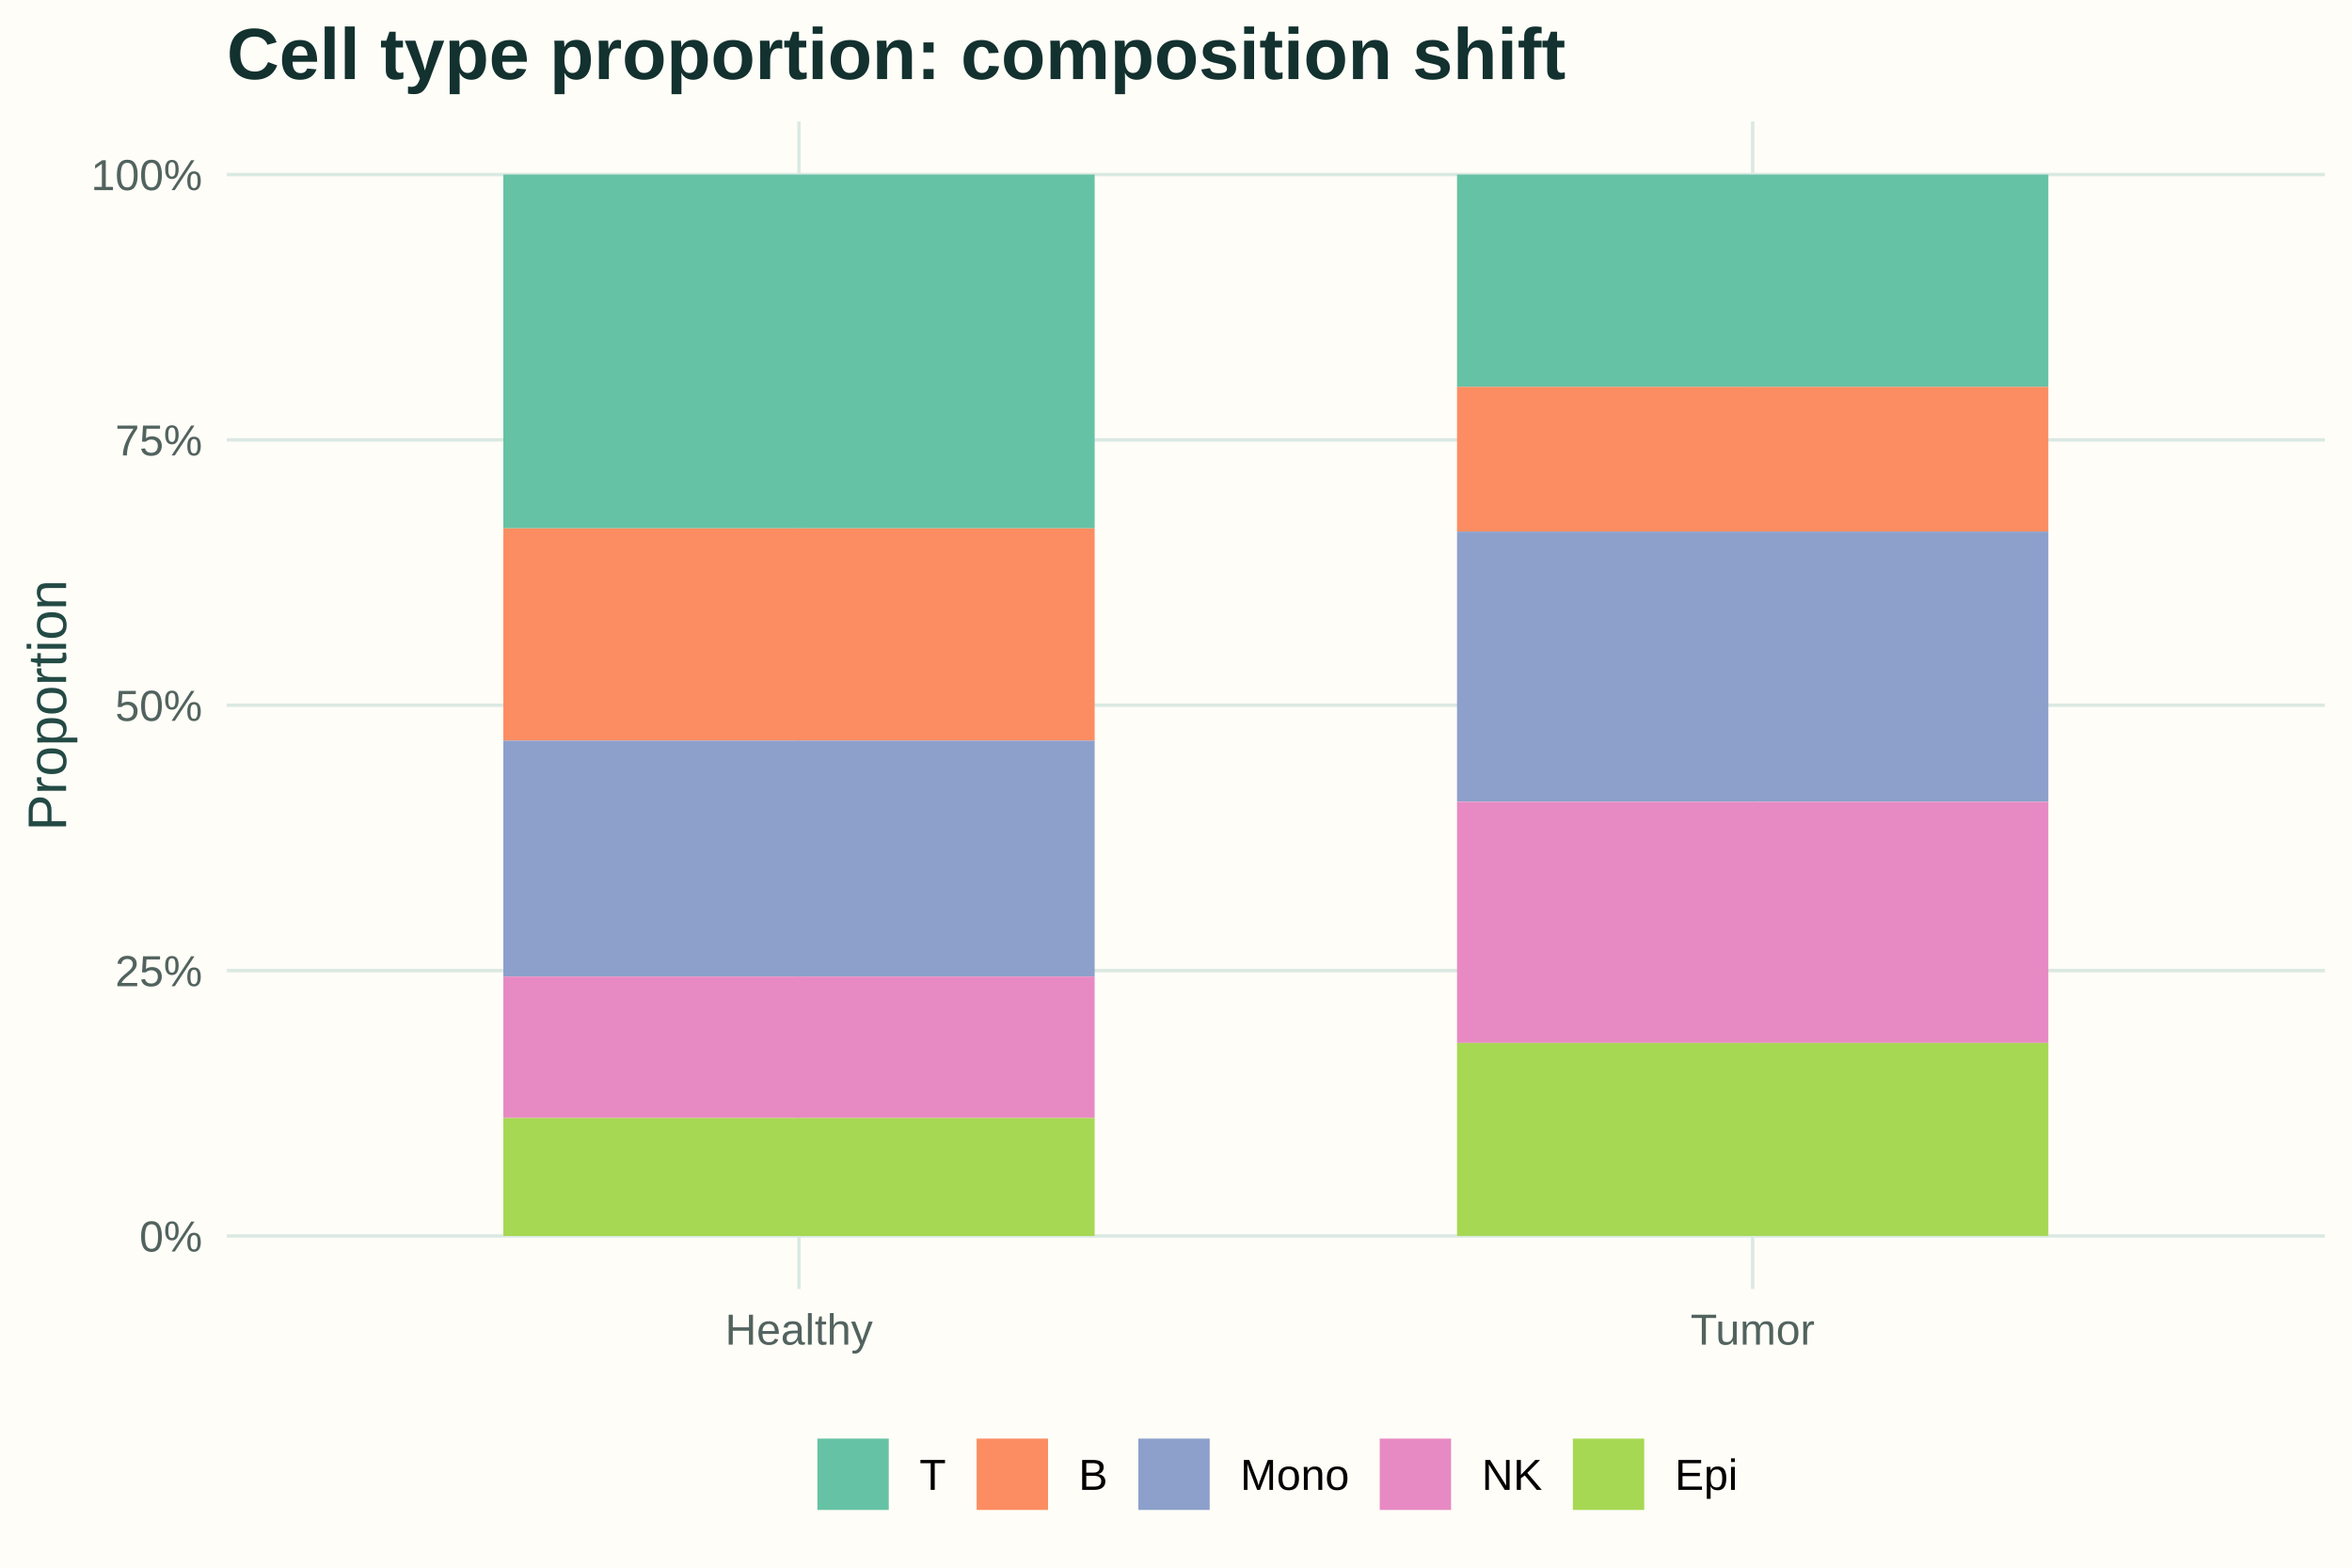
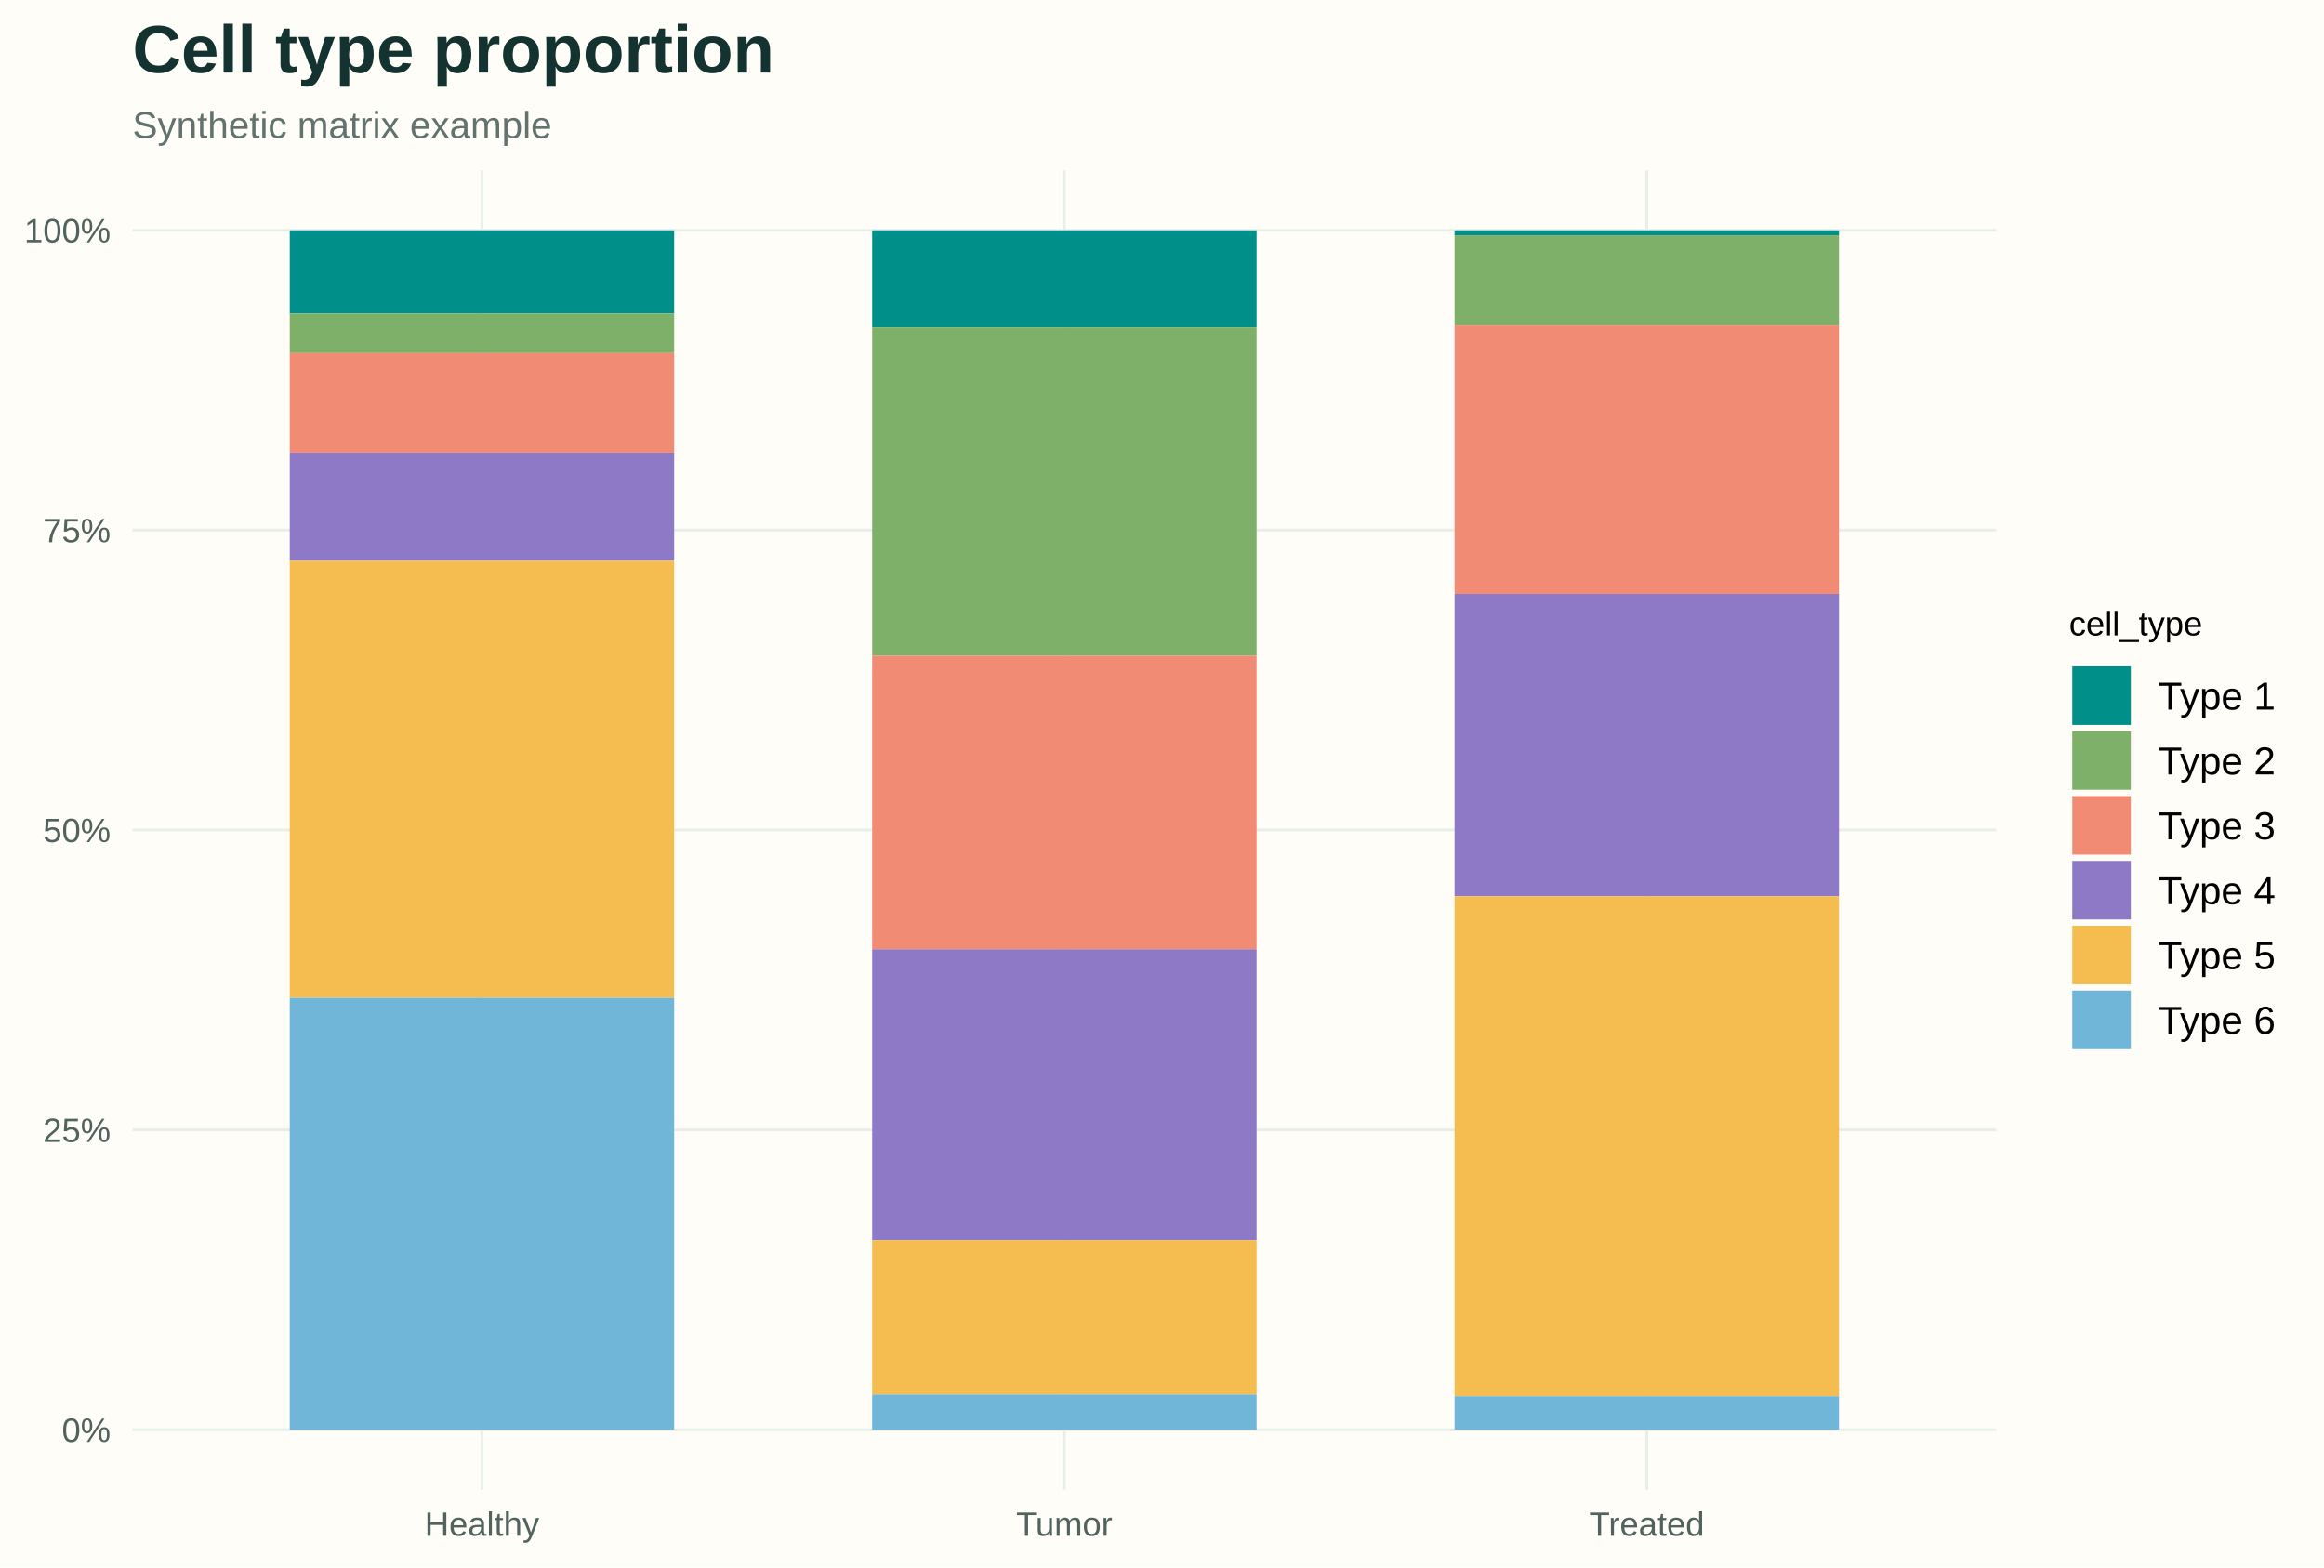
- <svg xmlns="http://www.w3.org/2000/svg" width="518.40pt" height="345.60pt" viewBox="0 0 518.40 345.60">
+ <svg xmlns="http://www.w3.org/2000/svg" width="619.20pt" height="417.60pt" viewBox="0 0 619.20 417.60">
  <g class="svglite">
    <defs>
      <style type="text/css">
    .svglite line, .svglite polyline, .svglite polygon, .svglite path, .svglite rect, .svglite circle {
      fill: none;
      stroke: #000000;
      stroke-linecap: round;
      stroke-linejoin: round;
      stroke-miterlimit: 10.00;
    }
    .svglite text {
      white-space: pre;
    }
    .svglite g.glyphgroup path {
      fill: inherit;
      stroke: none;
    }
  </style>
    </defs>
    <rect width="100%" height="100%" style="stroke: none; fill: #FFFDF7;" />
    <defs>
-       <clipPath id="cpMC4wMHw1MTguNDB8MC4wMHwzNDUuNjA=">
-         <rect x="0.00" y="0.00" width="518.40" height="345.60" />
+       <clipPath id="cpMC4wMHw2MTkuMjB8MC4wMHw0MTcuNjA=">
+         <rect x="0.00" y="0.00" width="619.20" height="417.60" />
      </clipPath>
    </defs>
-     <g clip-path="url(#cpMC4wMHw1MTguNDB8MC4wMHwzNDUuNjA=)">
-       <rect x="0.00" y="0.00" width="518.40" height="345.60" style="stroke-width: 1.16; stroke: none; fill: #FFFDF7;" />
+     <g clip-path="url(#cpMC4wMHw2MTkuMjB8MC4wMHw0MTcuNjA=)">
+       <rect x="0.00" y="-0" width="619.20" height="417.60" style="stroke-width: 1.26; stroke: none; fill: #FFFDF7;" />
    </g>
    <defs>
-       <clipPath id="cpNDkuOTh8NTEyLjQyfDI2Ljc4fDI4NC4xNw==">
-         <rect x="49.98" y="26.78" width="462.44" height="257.39" />
+       <clipPath id="cpMzUuMzB8NTMxLjg2fDQ1LjM4fDM5Ni45Nw==">
+         <rect x="35.30" y="45.38" width="496.56" height="351.59" />
      </clipPath>
    </defs>
-     <g clip-path="url(#cpNDkuOTh8NTEyLjQyfDI2Ljc4fDI4NC4xNw==)">
-       <rect x="49.98" y="26.78" width="462.44" height="257.39" style="stroke-width: 1.16; stroke: none; fill: #FFFDF7;" />
-       <polyline points="49.98,272.47 512.42,272.47 " style="stroke-width: 0.75; stroke: #DBE9E3; stroke-linecap: butt;" />
-       <polyline points="49.98,213.97 512.42,213.97 " style="stroke-width: 0.75; stroke: #DBE9E3; stroke-linecap: butt;" />
-       <polyline points="49.98,155.47 512.42,155.47 " style="stroke-width: 0.75; stroke: #DBE9E3; stroke-linecap: butt;" />
-       <polyline points="49.98,96.98 512.42,96.98 " style="stroke-width: 0.75; stroke: #DBE9E3; stroke-linecap: butt;" />
-       <polyline points="49.98,38.48 512.42,38.48 " style="stroke-width: 0.75; stroke: #DBE9E3; stroke-linecap: butt;" />
-       <polyline points="176.10,284.17 176.10,26.78 " style="stroke-width: 0.75; stroke: #DBE9E3; stroke-linecap: butt;" />
-       <polyline points="386.30,284.17 386.30,26.78 " style="stroke-width: 0.75; stroke: #DBE9E3; stroke-linecap: butt;" />
-       <rect x="110.94" y="38.48" width="130.33" height="78.00" style="stroke-width: 1.16; stroke: none; stroke-linecap: butt; stroke-linejoin: miter; fill: #66C2A5;" />
-       <rect x="110.94" y="116.48" width="130.33" height="46.80" style="stroke-width: 1.16; stroke: none; stroke-linecap: butt; stroke-linejoin: miter; fill: #FC8D62;" />
-       <rect x="110.94" y="163.27" width="130.33" height="52.00" style="stroke-width: 1.16; stroke: none; stroke-linecap: butt; stroke-linejoin: miter; fill: #8DA0CB;" />
-       <rect x="110.94" y="215.27" width="130.33" height="31.20" style="stroke-width: 1.16; stroke: none; stroke-linecap: butt; stroke-linejoin: miter; fill: #E78AC3;" />
-       <rect x="110.94" y="246.47" width="130.33" height="26.00" style="stroke-width: 1.16; stroke: none; stroke-linecap: butt; stroke-linejoin: miter; fill: #A6D854;" />
-       <rect x="321.14" y="38.48" width="130.33" height="46.80" style="stroke-width: 1.16; stroke: none; stroke-linecap: butt; stroke-linejoin: miter; fill: #66C2A5;" />
-       <rect x="321.14" y="85.28" width="130.33" height="31.91" style="stroke-width: 1.16; stroke: none; stroke-linecap: butt; stroke-linejoin: miter; fill: #FC8D62;" />
-       <rect x="321.14" y="117.18" width="130.33" height="59.56" style="stroke-width: 1.16; stroke: none; stroke-linecap: butt; stroke-linejoin: miter; fill: #8DA0CB;" />
-       <rect x="321.14" y="176.75" width="130.33" height="53.18" style="stroke-width: 1.16; stroke: none; stroke-linecap: butt; stroke-linejoin: miter; fill: #E78AC3;" />
-       <rect x="321.14" y="229.92" width="130.33" height="42.54" style="stroke-width: 1.16; stroke: none; stroke-linecap: butt; stroke-linejoin: miter; fill: #A6D854;" />
+     <g clip-path="url(#cpMzUuMzB8NTMxLjg2fDQ1LjM4fDM5Ni45Nw==)">
+       <rect x="35.30" y="45.38" width="496.56" height="351.59" style="stroke-width: 1.26; stroke: none; fill: #FFFDF7;" />
+       <polyline points="35.30,380.98 531.86,380.98 " style="stroke-width: 0.75; stroke: #E8EFEB; stroke-linecap: butt;" />
+       <polyline points="35.30,301.08 531.86,301.08 " style="stroke-width: 0.75; stroke: #E8EFEB; stroke-linecap: butt;" />
+       <polyline points="35.30,221.17 531.86,221.17 " style="stroke-width: 0.75; stroke: #E8EFEB; stroke-linecap: butt;" />
+       <polyline points="35.30,141.26 531.86,141.26 " style="stroke-width: 0.75; stroke: #E8EFEB; stroke-linecap: butt;" />
+       <polyline points="35.30,61.36 531.86,61.36 " style="stroke-width: 0.75; stroke: #E8EFEB; stroke-linecap: butt;" />
+       <polyline points="128.41,396.97 128.41,45.38 " style="stroke-width: 0.75; stroke: #E8EFEB; stroke-linecap: butt;" />
+       <polyline points="283.58,396.97 283.58,45.38 " style="stroke-width: 0.75; stroke: #E8EFEB; stroke-linecap: butt;" />
+       <polyline points="438.76,396.97 438.76,45.38 " style="stroke-width: 0.75; stroke: #E8EFEB; stroke-linecap: butt;" />
+       <rect x="77.20" y="61.36" width="102.42" height="22.21" style="stroke-width: 1.26; stroke: none; stroke-linecap: butt; stroke-linejoin: miter; fill: #008F89;" />
+       <rect x="232.38" y="61.36" width="102.42" height="25.86" style="stroke-width: 1.26; stroke: none; stroke-linecap: butt; stroke-linejoin: miter; fill: #008F89;" />
+       <rect x="387.55" y="61.36" width="102.42" height="1.32" style="stroke-width: 1.26; stroke: none; stroke-linecap: butt; stroke-linejoin: miter; fill: #008F89;" />
+       <rect x="77.20" y="83.57" width="102.42" height="10.50" style="stroke-width: 1.26; stroke: none; stroke-linecap: butt; stroke-linejoin: miter; fill: #7FB069;" />
+       <rect x="232.38" y="87.22" width="102.42" height="87.53" style="stroke-width: 1.26; stroke: none; stroke-linecap: butt; stroke-linejoin: miter; fill: #7FB069;" />
+       <rect x="387.55" y="62.68" width="102.42" height="24.05" style="stroke-width: 1.26; stroke: none; stroke-linecap: butt; stroke-linejoin: miter; fill: #7FB069;" />
+       <rect x="77.20" y="94.07" width="102.42" height="26.53" style="stroke-width: 1.26; stroke: none; stroke-linecap: butt; stroke-linejoin: miter; fill: #F28B74;" />
+       <rect x="232.38" y="174.75" width="102.42" height="78.20" style="stroke-width: 1.26; stroke: none; stroke-linecap: butt; stroke-linejoin: miter; fill: #F28B74;" />
+       <rect x="387.55" y="86.72" width="102.42" height="71.54" style="stroke-width: 1.26; stroke: none; stroke-linecap: butt; stroke-linejoin: miter; fill: #F28B74;" />
+       <rect x="77.20" y="120.60" width="102.42" height="28.79" style="stroke-width: 1.26; stroke: none; stroke-linecap: butt; stroke-linejoin: miter; fill: #8D79C6;" />
+       <rect x="232.38" y="252.95" width="102.42" height="77.49" style="stroke-width: 1.26; stroke: none; stroke-linecap: butt; stroke-linejoin: miter; fill: #8D79C6;" />
+       <rect x="387.55" y="158.27" width="102.42" height="80.57" style="stroke-width: 1.26; stroke: none; stroke-linecap: butt; stroke-linejoin: miter; fill: #8D79C6;" />
+       <rect x="77.20" y="149.39" width="102.42" height="116.51" style="stroke-width: 1.26; stroke: none; stroke-linecap: butt; stroke-linejoin: miter; fill: #F5BD4F;" />
+       <rect x="232.38" y="330.44" width="102.42" height="41.18" style="stroke-width: 1.26; stroke: none; stroke-linecap: butt; stroke-linejoin: miter; fill: #F5BD4F;" />
+       <rect x="387.55" y="238.84" width="102.42" height="133.25" style="stroke-width: 1.26; stroke: none; stroke-linecap: butt; stroke-linejoin: miter; fill: #F5BD4F;" />
+       <rect x="77.20" y="265.90" width="102.42" height="115.08" style="stroke-width: 1.26; stroke: none; stroke-linecap: butt; stroke-linejoin: miter; fill: #6FB6D8;" />
+       <rect x="232.38" y="371.62" width="102.42" height="9.37" style="stroke-width: 1.26; stroke: none; stroke-linecap: butt; stroke-linejoin: miter; fill: #6FB6D8;" />
+       <rect x="387.55" y="372.08" width="102.42" height="8.90" style="stroke-width: 1.26; stroke: none; stroke-linecap: butt; stroke-linejoin: miter; fill: #6FB6D8;" />
    </g>
-     <g clip-path="url(#cpMC4wMHw1MTguNDB8MC4wMHwzNDUuNjA=)">
-       <text x="44.60" y="275.90" text-anchor="end" style="font-size: 9.60px;fill: #52635F; font-family: &quot;Arial&quot;;" textLength="13.86px" lengthAdjust="spacingAndGlyphs">0%</text>
-       <text x="44.60" y="217.41" text-anchor="end" style="font-size: 9.60px;fill: #52635F; font-family: &quot;Arial&quot;;" textLength="19.19px" lengthAdjust="spacingAndGlyphs">25%</text>
-       <text x="44.60" y="158.91" text-anchor="end" style="font-size: 9.60px;fill: #52635F; font-family: &quot;Arial&quot;;" textLength="19.19px" lengthAdjust="spacingAndGlyphs">50%</text>
-       <text x="44.60" y="100.41" text-anchor="end" style="font-size: 9.60px;fill: #52635F; font-family: &quot;Arial&quot;;" textLength="19.19px" lengthAdjust="spacingAndGlyphs">75%</text>
-       <text x="44.60" y="41.91" text-anchor="end" style="font-size: 9.60px;fill: #52635F; font-family: &quot;Arial&quot;;" textLength="24.52px" lengthAdjust="spacingAndGlyphs">100%</text>
-       <text x="176.10" y="296.42" text-anchor="middle" style="font-size: 9.60px;fill: #52635F; font-family: &quot;Arial&quot;;" textLength="32.50px" lengthAdjust="spacingAndGlyphs">Healthy</text>
-       <text x="386.30" y="296.42" text-anchor="middle" style="font-size: 9.60px;fill: #52635F; font-family: &quot;Arial&quot;;" textLength="27.33px" lengthAdjust="spacingAndGlyphs">Tumor</text>
-       <text transform="translate(14.57,155.47) rotate(-90)" text-anchor="middle" style="font-size: 12.00px;fill: #244A45; font-family: &quot;Arial&quot;;" textLength="55.36px" lengthAdjust="spacingAndGlyphs">Proportion</text>
-       <rect x="180.16" y="317.14" width="15.73" height="15.73" style="stroke-width: 1.16; stroke: none; stroke-linecap: butt; stroke-linejoin: miter; fill: #66C2A5;" />
-       <rect x="215.26" y="317.14" width="15.73" height="15.73" style="stroke-width: 1.16; stroke: none; stroke-linecap: butt; stroke-linejoin: miter; fill: #FC8D62;" />
-       <rect x="250.90" y="317.14" width="15.73" height="15.73" style="stroke-width: 1.16; stroke: none; stroke-linecap: butt; stroke-linejoin: miter; fill: #8DA0CB;" />
-       <rect x="304.10" y="317.14" width="15.73" height="15.73" style="stroke-width: 1.16; stroke: none; stroke-linecap: butt; stroke-linejoin: miter; fill: #E78AC3;" />
-       <rect x="346.67" y="317.14" width="15.73" height="15.73" style="stroke-width: 1.16; stroke: none; stroke-linecap: butt; stroke-linejoin: miter; fill: #A6D854;" />
-       <text x="202.65" y="328.44" style="font-size: 9.60px; font-family: &quot;Arial&quot;;" textLength="5.86px" lengthAdjust="spacingAndGlyphs">T</text>
-       <text x="237.74" y="328.44" style="font-size: 9.60px; font-family: &quot;Arial&quot;;" textLength="6.41px" lengthAdjust="spacingAndGlyphs">B</text>
-       <text x="273.38" y="328.44" style="font-size: 9.60px; font-family: &quot;Arial&quot;;" textLength="23.97px" lengthAdjust="spacingAndGlyphs">Mono</text>
-       <text x="326.59" y="328.44" style="font-size: 9.60px; font-family: &quot;Arial&quot;;" textLength="13.33px" lengthAdjust="spacingAndGlyphs">NK</text>
-       <text x="369.15" y="328.44" style="font-size: 9.60px; font-family: &quot;Arial&quot;;" textLength="13.86px" lengthAdjust="spacingAndGlyphs">Epi</text>
-       <text x="49.98" y="17.43" style="font-size: 16.00px; font-weight: bold;fill: #12312F; font-family: &quot;Arial&quot;;" textLength="295.36px" lengthAdjust="spacingAndGlyphs">Cell type proportion: composition shift</text>
+     <g clip-path="url(#cpMC4wMHw2MTkuMjB8MC4wMHw0MTcuNjA=)">
+       <text x="29.48" y="384.21" text-anchor="end" style="font-size: 9.00px;fill: #52635F; font-family: &quot;Arial&quot;;" textLength="13.00px" lengthAdjust="spacingAndGlyphs">0%</text>
+       <text x="29.48" y="304.30" text-anchor="end" style="font-size: 9.00px;fill: #52635F; font-family: &quot;Arial&quot;;" textLength="18.00px" lengthAdjust="spacingAndGlyphs">25%</text>
+       <text x="29.48" y="224.39" text-anchor="end" style="font-size: 9.00px;fill: #52635F; font-family: &quot;Arial&quot;;" textLength="18.00px" lengthAdjust="spacingAndGlyphs">50%</text>
+       <text x="29.48" y="144.49" text-anchor="end" style="font-size: 9.00px;fill: #52635F; font-family: &quot;Arial&quot;;" textLength="18.00px" lengthAdjust="spacingAndGlyphs">75%</text>
+       <text x="29.48" y="64.58" text-anchor="end" style="font-size: 9.00px;fill: #52635F; font-family: &quot;Arial&quot;;" textLength="23.00px" lengthAdjust="spacingAndGlyphs">100%</text>
+       <text x="128.41" y="409.24" text-anchor="middle" style="font-size: 9.00px;fill: #52635F; font-family: &quot;Arial&quot;;" textLength="30.50px" lengthAdjust="spacingAndGlyphs">Healthy</text>
+       <text x="283.58" y="409.24" text-anchor="middle" style="font-size: 9.00px;fill: #52635F; font-family: &quot;Arial&quot;;" textLength="25.67px" lengthAdjust="spacingAndGlyphs">Tumor</text>
+       <text x="438.76" y="409.24" text-anchor="middle" style="font-size: 9.00px;fill: #52635F; font-family: &quot;Arial&quot;;" textLength="30.67px" lengthAdjust="spacingAndGlyphs">Treated</text>
+       <text x="551.29" y="169.31" style="font-size: 9.00px; font-family: &quot;Arial&quot;;" textLength="35.50px" lengthAdjust="spacingAndGlyphs">cell_type</text>
+       <rect x="552.13" y="177.57" width="15.60" height="15.60" style="stroke-width: 1.26; stroke: none; stroke-linecap: butt; stroke-linejoin: miter; fill: #008F89;" />
+       <rect x="552.13" y="194.85" width="15.60" height="15.60" style="stroke-width: 1.26; stroke: none; stroke-linecap: butt; stroke-linejoin: miter; fill: #7FB069;" />
+       <rect x="552.13" y="212.13" width="15.60" height="15.60" style="stroke-width: 1.26; stroke: none; stroke-linecap: butt; stroke-linejoin: miter; fill: #F28B74;" />
+       <rect x="552.13" y="229.41" width="15.60" height="15.60" style="stroke-width: 1.26; stroke: none; stroke-linecap: butt; stroke-linejoin: miter; fill: #8D79C6;" />
+       <rect x="552.13" y="246.69" width="15.60" height="15.60" style="stroke-width: 1.26; stroke: none; stroke-linecap: butt; stroke-linejoin: miter; fill: #F5BD4F;" />
+       <rect x="552.13" y="263.97" width="15.60" height="15.60" style="stroke-width: 1.26; stroke: none; stroke-linecap: butt; stroke-linejoin: miter; fill: #6FB6D8;" />
+       <text x="575.05" y="189.09" style="font-size: 10.40px; font-family: &quot;Arial&quot;;" textLength="31.20px" lengthAdjust="spacingAndGlyphs">Type 1</text>
+       <text x="575.05" y="206.37" style="font-size: 10.40px; font-family: &quot;Arial&quot;;" textLength="31.20px" lengthAdjust="spacingAndGlyphs">Type 2</text>
+       <text x="575.05" y="223.65" style="font-size: 10.40px; font-family: &quot;Arial&quot;;" textLength="31.20px" lengthAdjust="spacingAndGlyphs">Type 3</text>
+       <text x="575.05" y="240.93" style="font-size: 10.40px; font-family: &quot;Arial&quot;;" textLength="31.20px" lengthAdjust="spacingAndGlyphs">Type 4</text>
+       <text x="575.05" y="258.21" style="font-size: 10.40px; font-family: &quot;Arial&quot;;" textLength="31.20px" lengthAdjust="spacingAndGlyphs">Type 5</text>
+       <text x="575.05" y="275.49" style="font-size: 10.40px; font-family: &quot;Arial&quot;;" textLength="31.20px" lengthAdjust="spacingAndGlyphs">Type 6</text>
+       <text x="35.30" y="36.80" style="font-size: 10.00px;fill: #62736F; font-family: &quot;Arial&quot;;" textLength="111.72px" lengthAdjust="spacingAndGlyphs">Synthetic matrix example</text>
+       <text x="35.30" y="19.36" style="font-size: 18.00px; font-weight: bold;fill: #143330; font-family: &quot;Arial&quot;;" textLength="171.05px" lengthAdjust="spacingAndGlyphs">Cell type proportion</text>
    </g>
  </g>
</svg>
